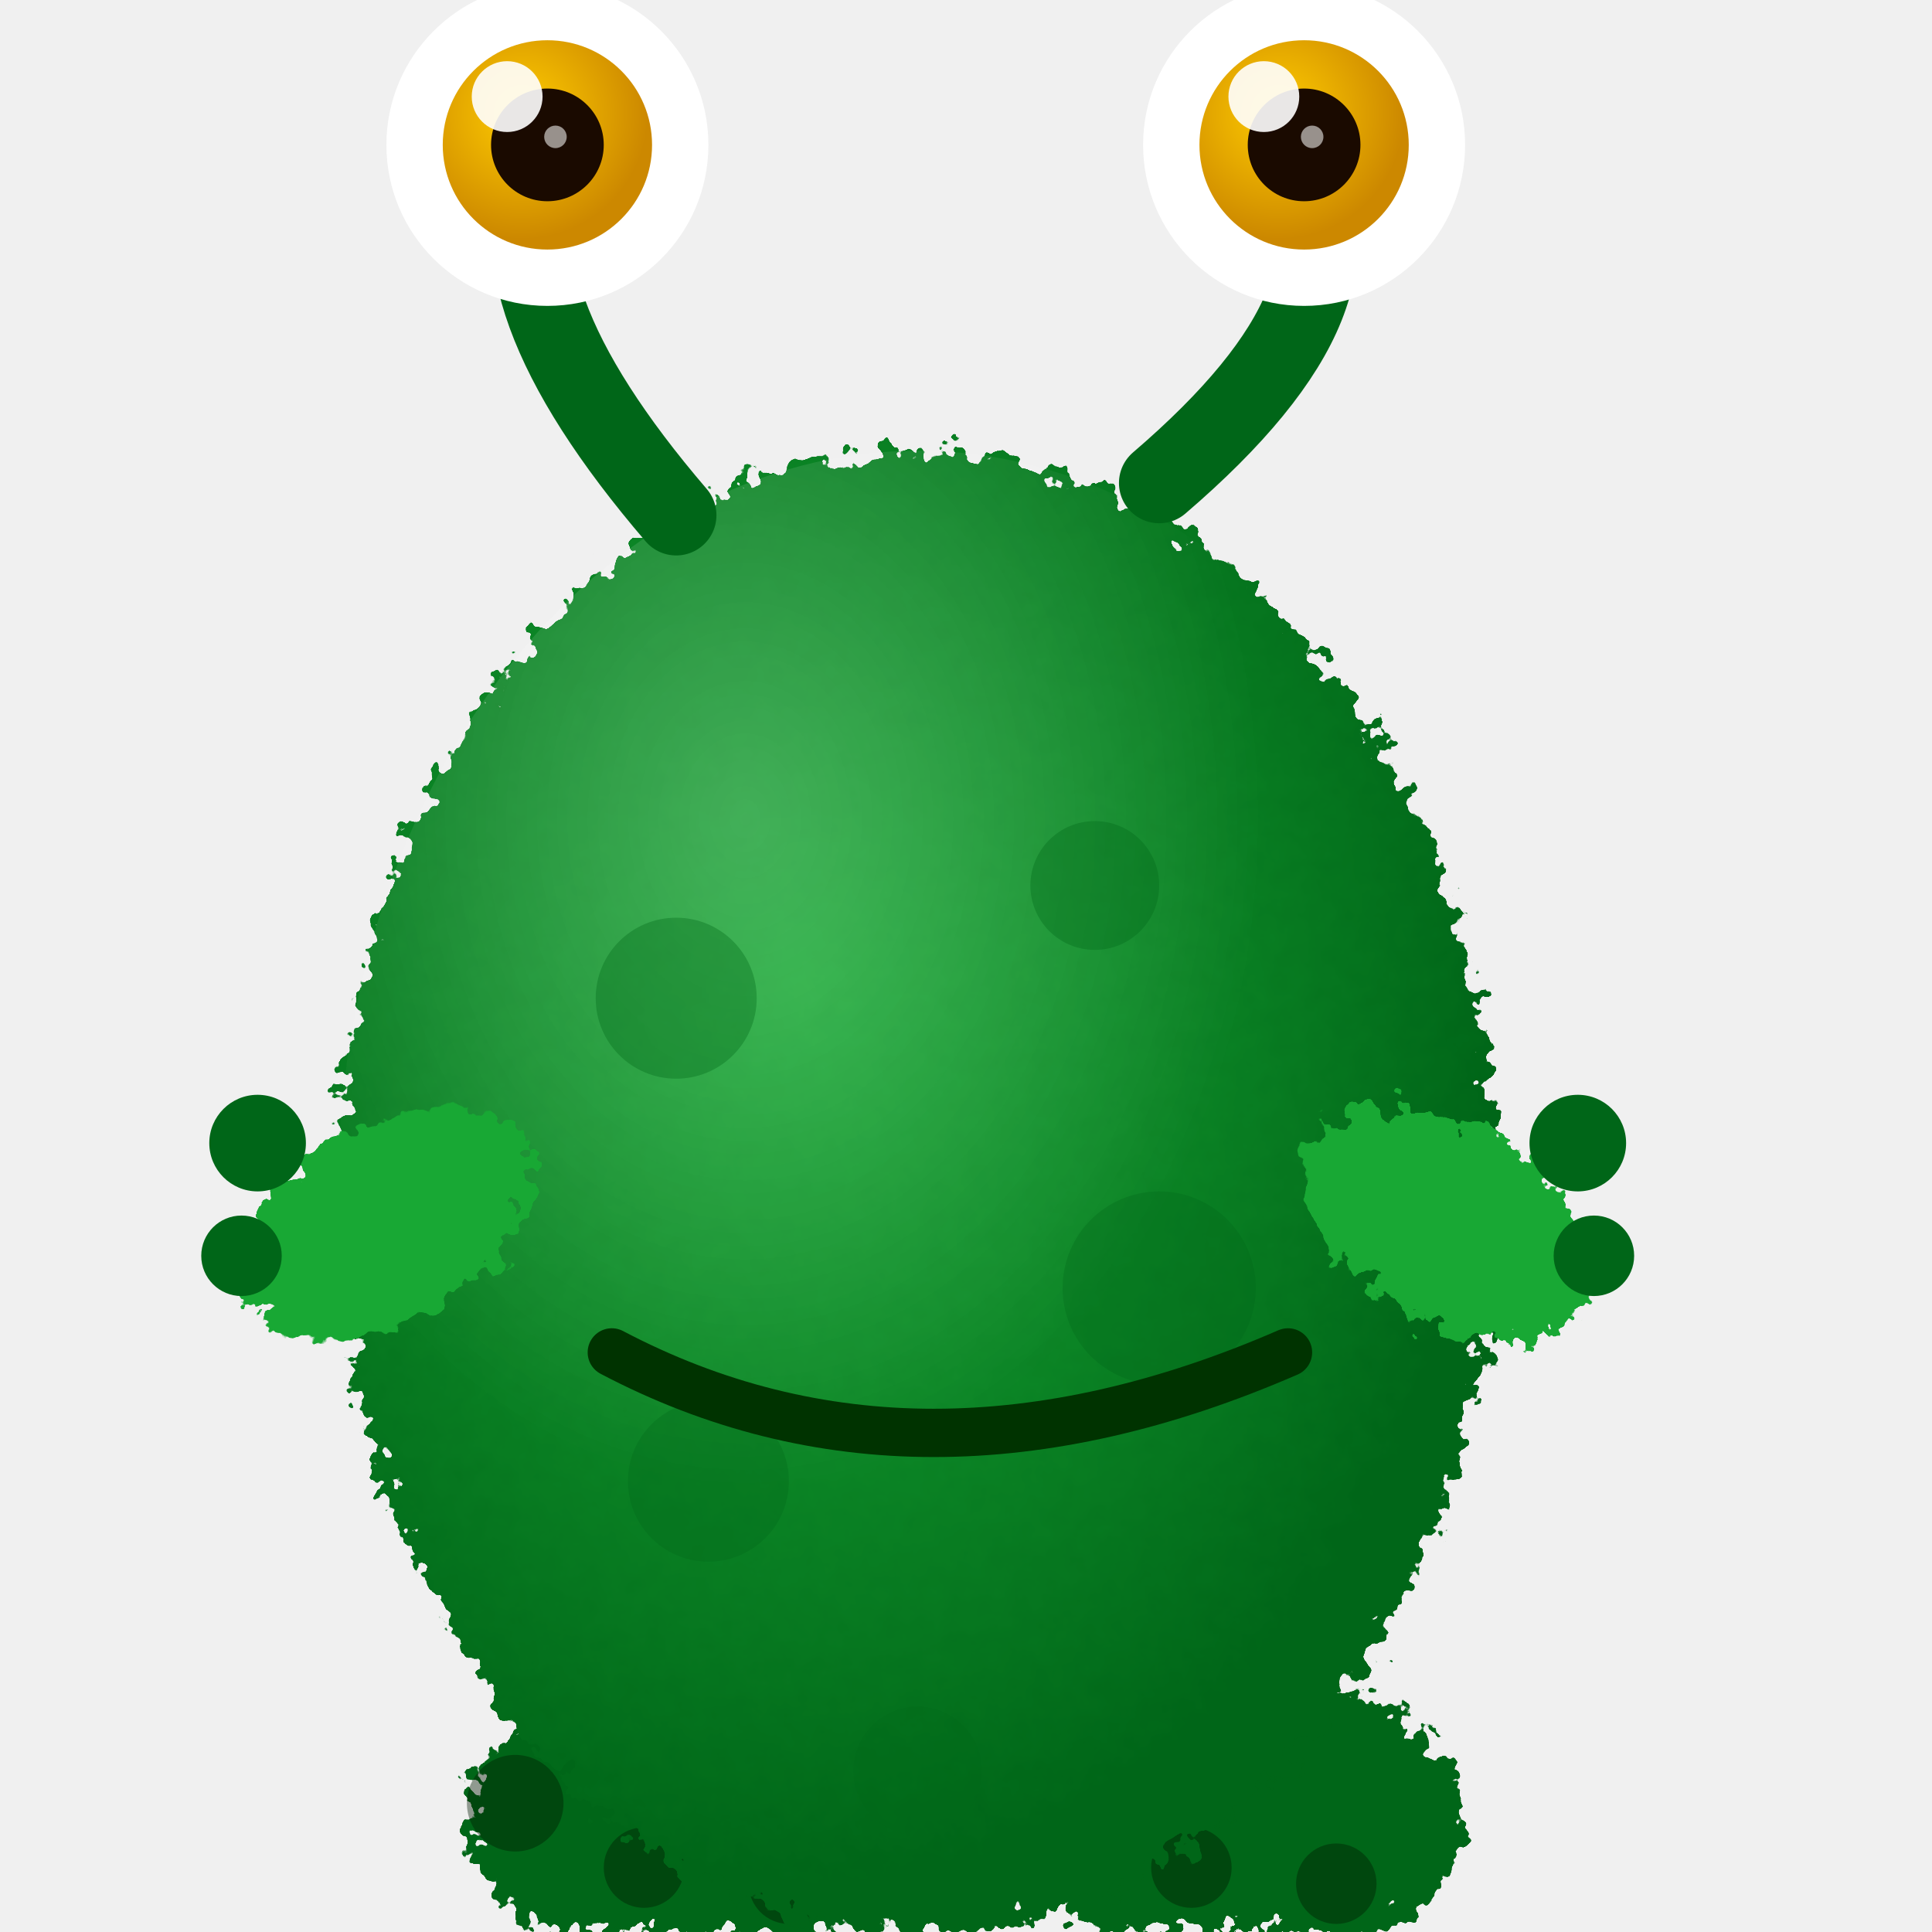
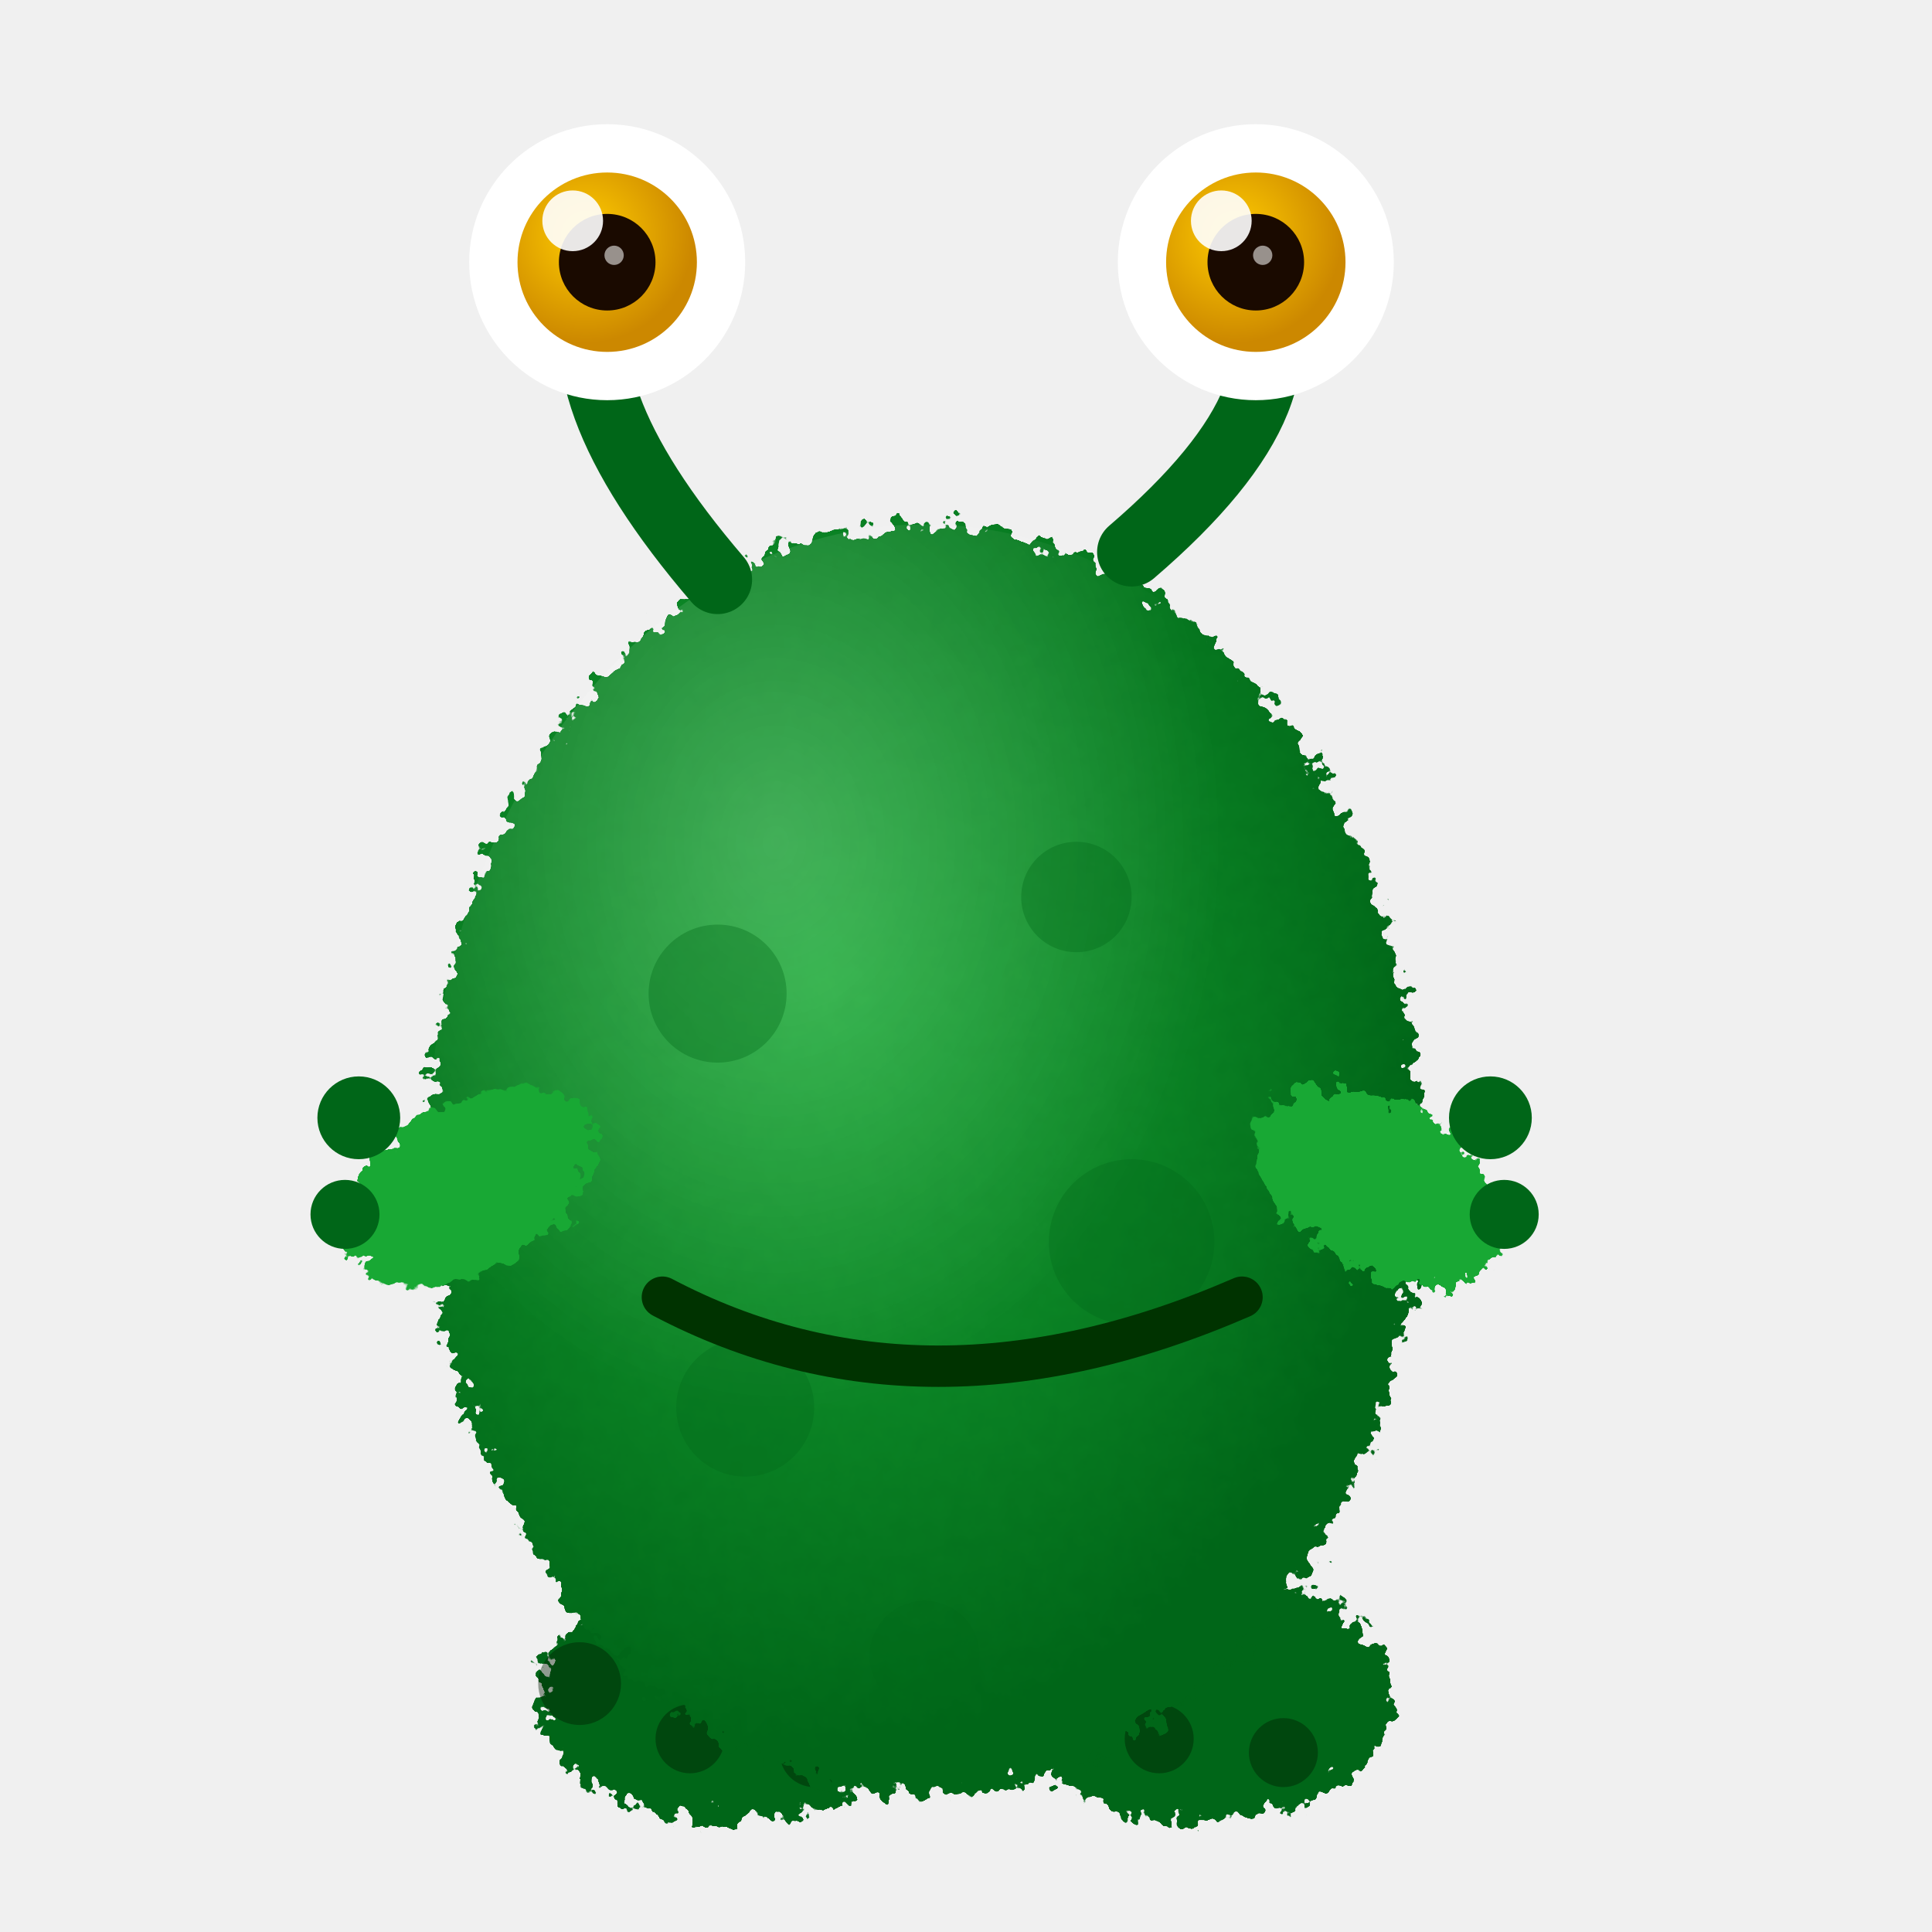
- <svg xmlns="http://www.w3.org/2000/svg" viewBox="0 0 120 120" width="120" height="120">
+ <svg xmlns="http://www.w3.org/2000/svg" viewBox="-10 -10 140 140" width="140" height="140">
  <defs>
    <filter id="fuzz" x="-10%" y="-10%" width="120%" height="120%">
      <feTurbulence type="fractalNoise" baseFrequency="0.75" numOctaves="3" seed="42" result="noise" />
      <feDisplacementMap in="SourceGraphic" in2="noise" scale="3.5" xChannelSelector="R" yChannelSelector="G" />
    </filter>
    <radialGradient id="body-grad" cx="40%" cy="36%" r="60%">
      <stop offset="0%" stop-color="#18a834" />
      <stop offset="100%" stop-color="#006618" />
    </radialGradient>
    <radialGradient id="iris" cx="38%" cy="35%" r="60%">
      <stop offset="0%" stop-color="#ffcc00" />
      <stop offset="100%" stop-color="#cc8800" />
    </radialGradient>
    <radialGradient id="sheen" cx="35%" cy="25%" r="45%">
      <stop offset="0%" stop-color="white" stop-opacity="0.2" />
      <stop offset="100%" stop-color="white" stop-opacity="0" />
    </radialGradient>
  </defs>
  <ellipse cx="43" cy="113" rx="14" ry="9" fill="#006618" filter="url(#fuzz)" />
  <ellipse cx="77" cy="113" rx="14" ry="9" fill="#006618" filter="url(#fuzz)" />
  <circle cx="32" cy="112" r="3" fill="#001a00" opacity="0.4" />
  <circle cx="40" cy="116" r="2.5" fill="#001a00" opacity="0.4" />
  <circle cx="49" cy="117" r="2.5" fill="#001a00" opacity="0.4" />
  <circle cx="66" cy="112" r="3" fill="#001a00" opacity="0.4" />
  <circle cx="74" cy="116" r="2.5" fill="#001a00" opacity="0.4" />
  <circle cx="83" cy="117" r="2.5" fill="#001a00" opacity="0.4" />
  <ellipse cx="57" cy="74" rx="36" ry="46" fill="url(#body-grad)" filter="url(#fuzz)" />
  <ellipse cx="57" cy="74" rx="36" ry="46" fill="url(#sheen)" />
  <circle cx="42" cy="62" r="5" fill="#006618" opacity="0.35" />
  <circle cx="68" cy="55" r="4" fill="#006618" opacity="0.35" />
  <circle cx="72" cy="80" r="6" fill="#006618" opacity="0.3" />
  <circle cx="44" cy="92" r="5" fill="#006618" opacity="0.3" />
  <circle cx="57" cy="110" r="4" fill="#006618" opacity="0.25" />
  <ellipse cx="24" cy="76" rx="10" ry="6" fill="#18a834" transform="rotate(-30 24 76)" filter="url(#fuzz)" />
  <ellipse cx="90" cy="76" rx="10" ry="6" fill="#18a834" transform="rotate(30 90 76)" filter="url(#fuzz)" />
  <circle cx="16" cy="71" r="3" fill="#006618" />
  <circle cx="15" cy="78" r="2.5" fill="#006618" />
  <circle cx="98" cy="71" r="3" fill="#006618" />
  <circle cx="99" cy="78" r="2.5" fill="#006618" />
  <path d="M 42 32 Q 30 18 34 10" fill="none" stroke="#006618" stroke-width="5" stroke-linecap="round" />
  <path d="M 72 30 Q 86 18 80 10" fill="none" stroke="#006618" stroke-width="5" stroke-linecap="round" />
  <circle cx="34" cy="9" r="10" fill="white" />
  <circle cx="34" cy="9" r="6.5" fill="url(#iris)" />
  <circle cx="34" cy="9" r="3.5" fill="#1a0a00" />
  <circle cx="31.5" cy="6" r="2.2" fill="white" opacity="0.9" />
  <circle cx="34.5" cy="8.5" r="0.7" fill="white" opacity="0.55" />
  <circle cx="81" cy="9" r="10" fill="white" />
  <circle cx="81" cy="9" r="6.5" fill="url(#iris)" />
  <circle cx="81" cy="9" r="3.5" fill="#1a0a00" />
  <circle cx="78.5" cy="6" r="2.2" fill="white" opacity="0.9" />
  <circle cx="81.5" cy="8.5" r="0.7" fill="white" opacity="0.55" />
  <path d="M 38 84 Q 57 94 80 84" fill="none" stroke="#003300" stroke-width="3" stroke-linecap="round" />
</svg>
